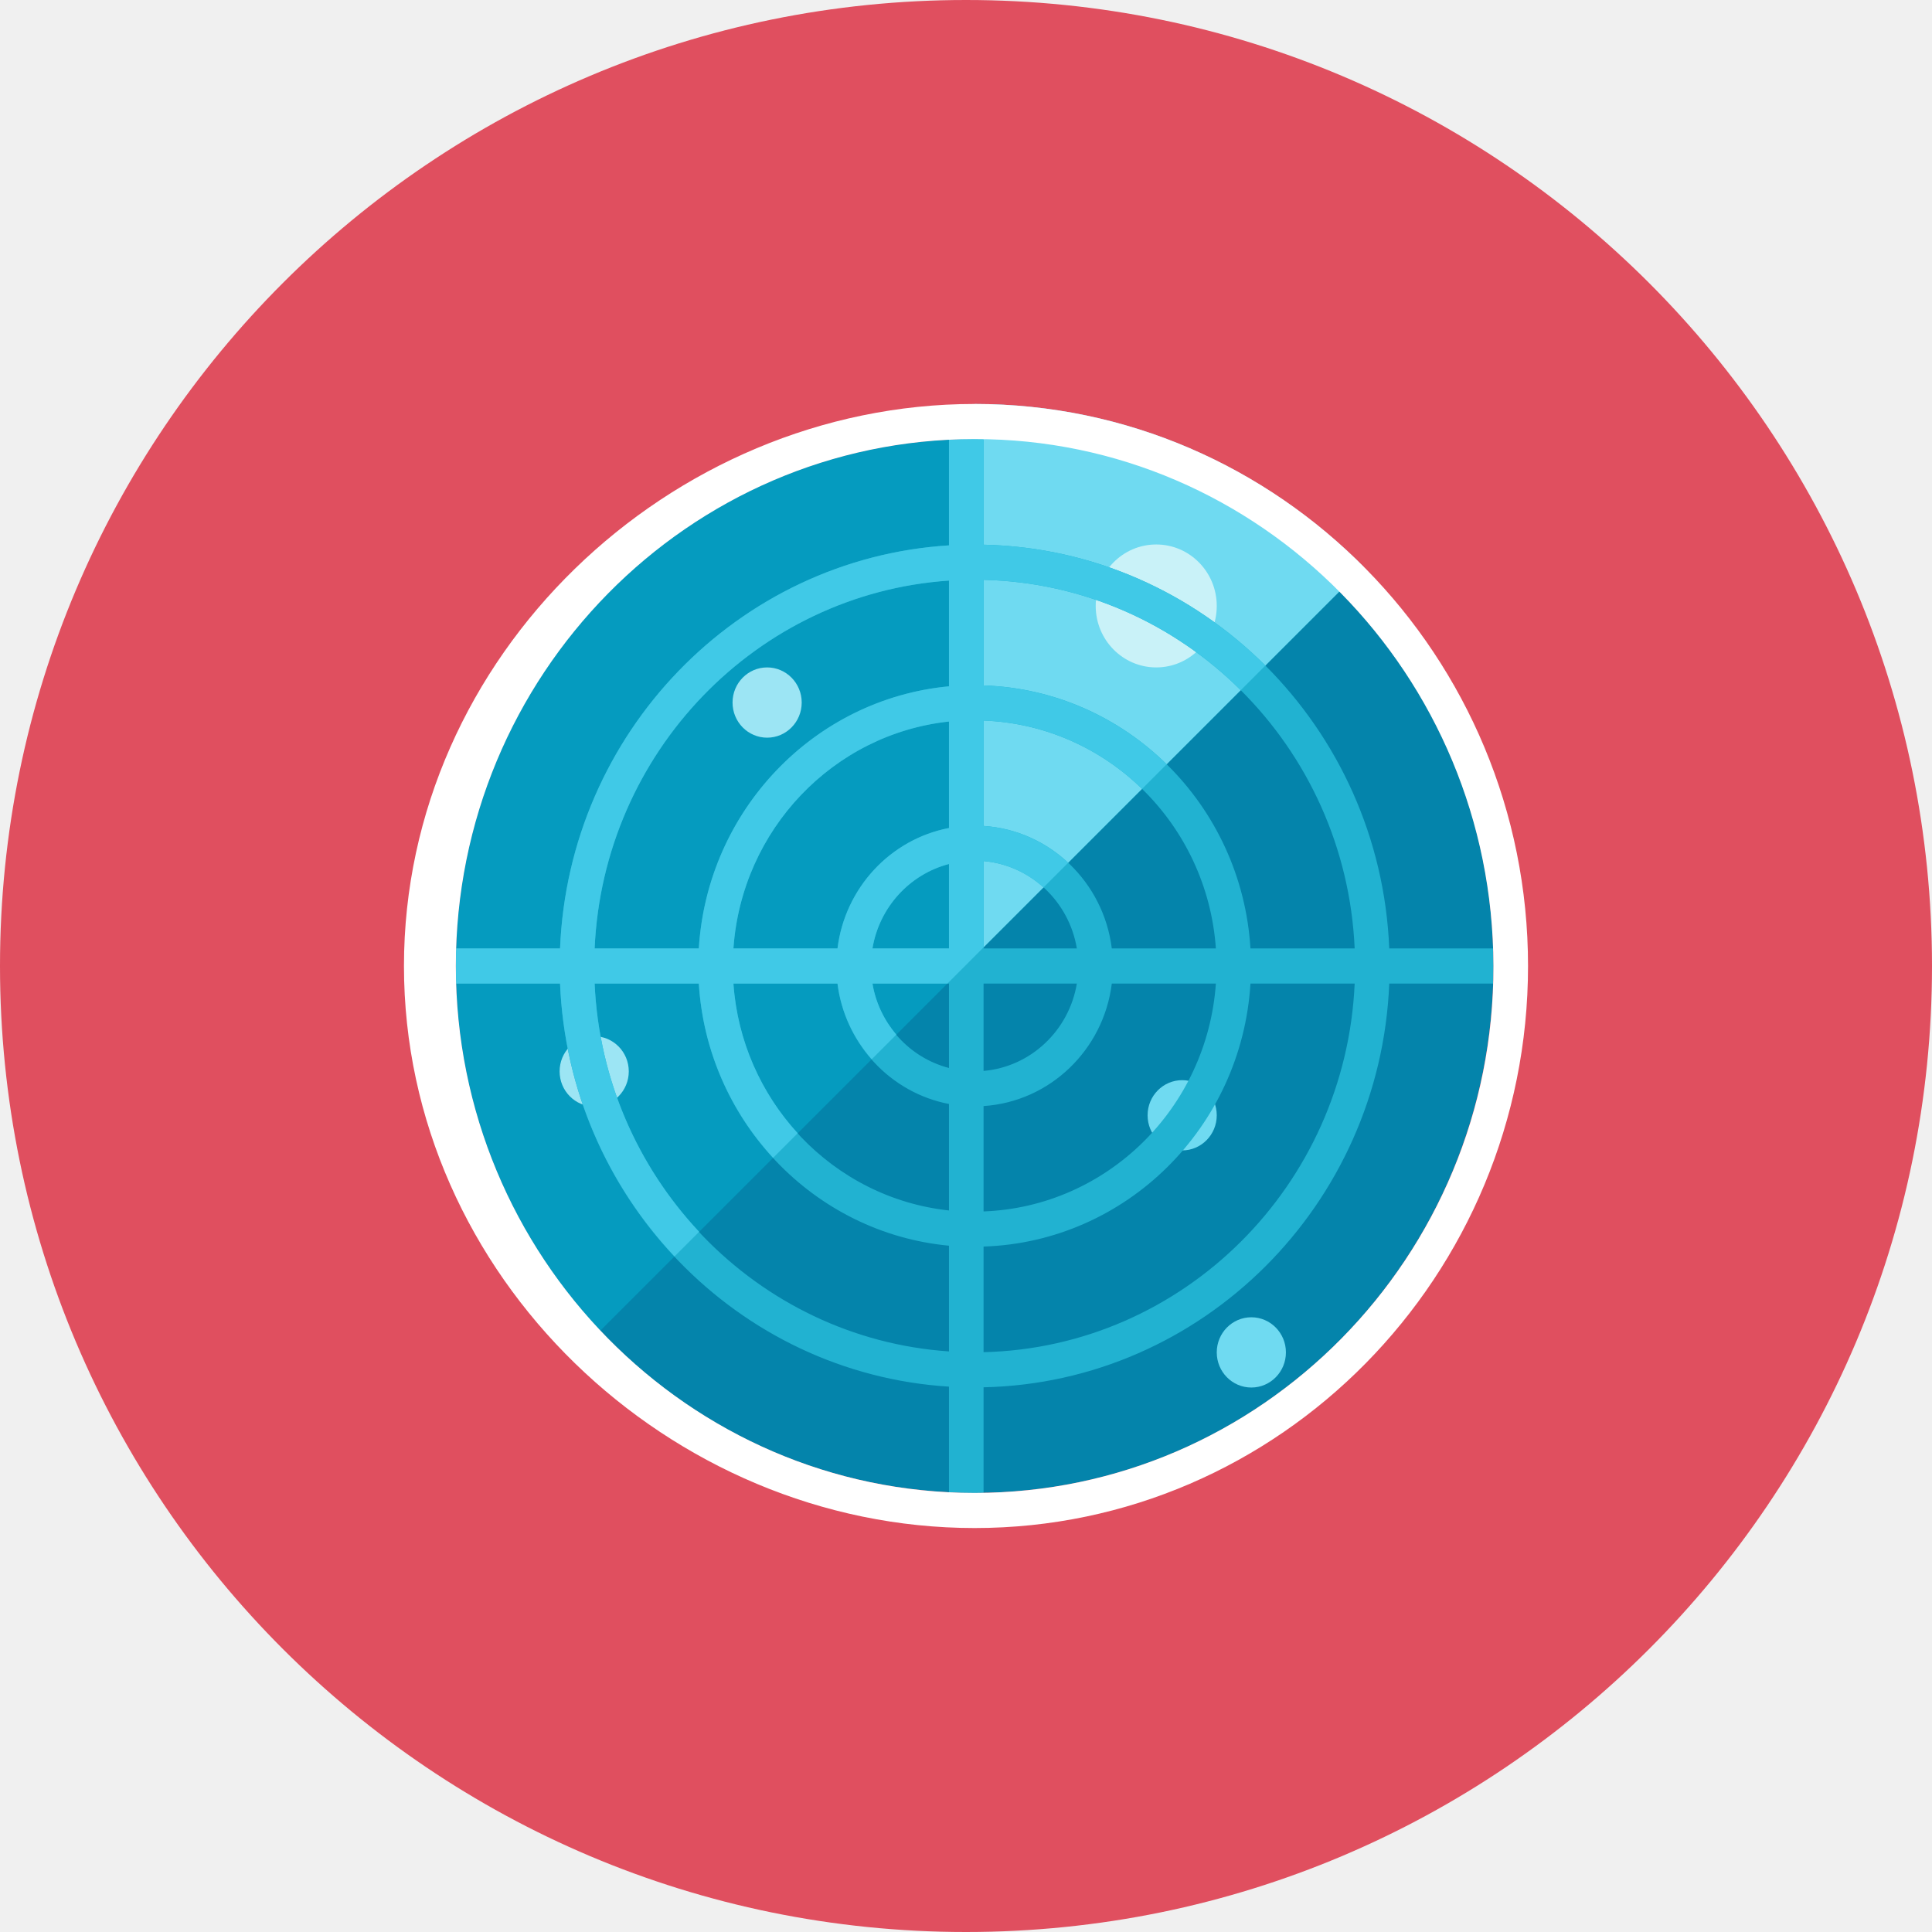
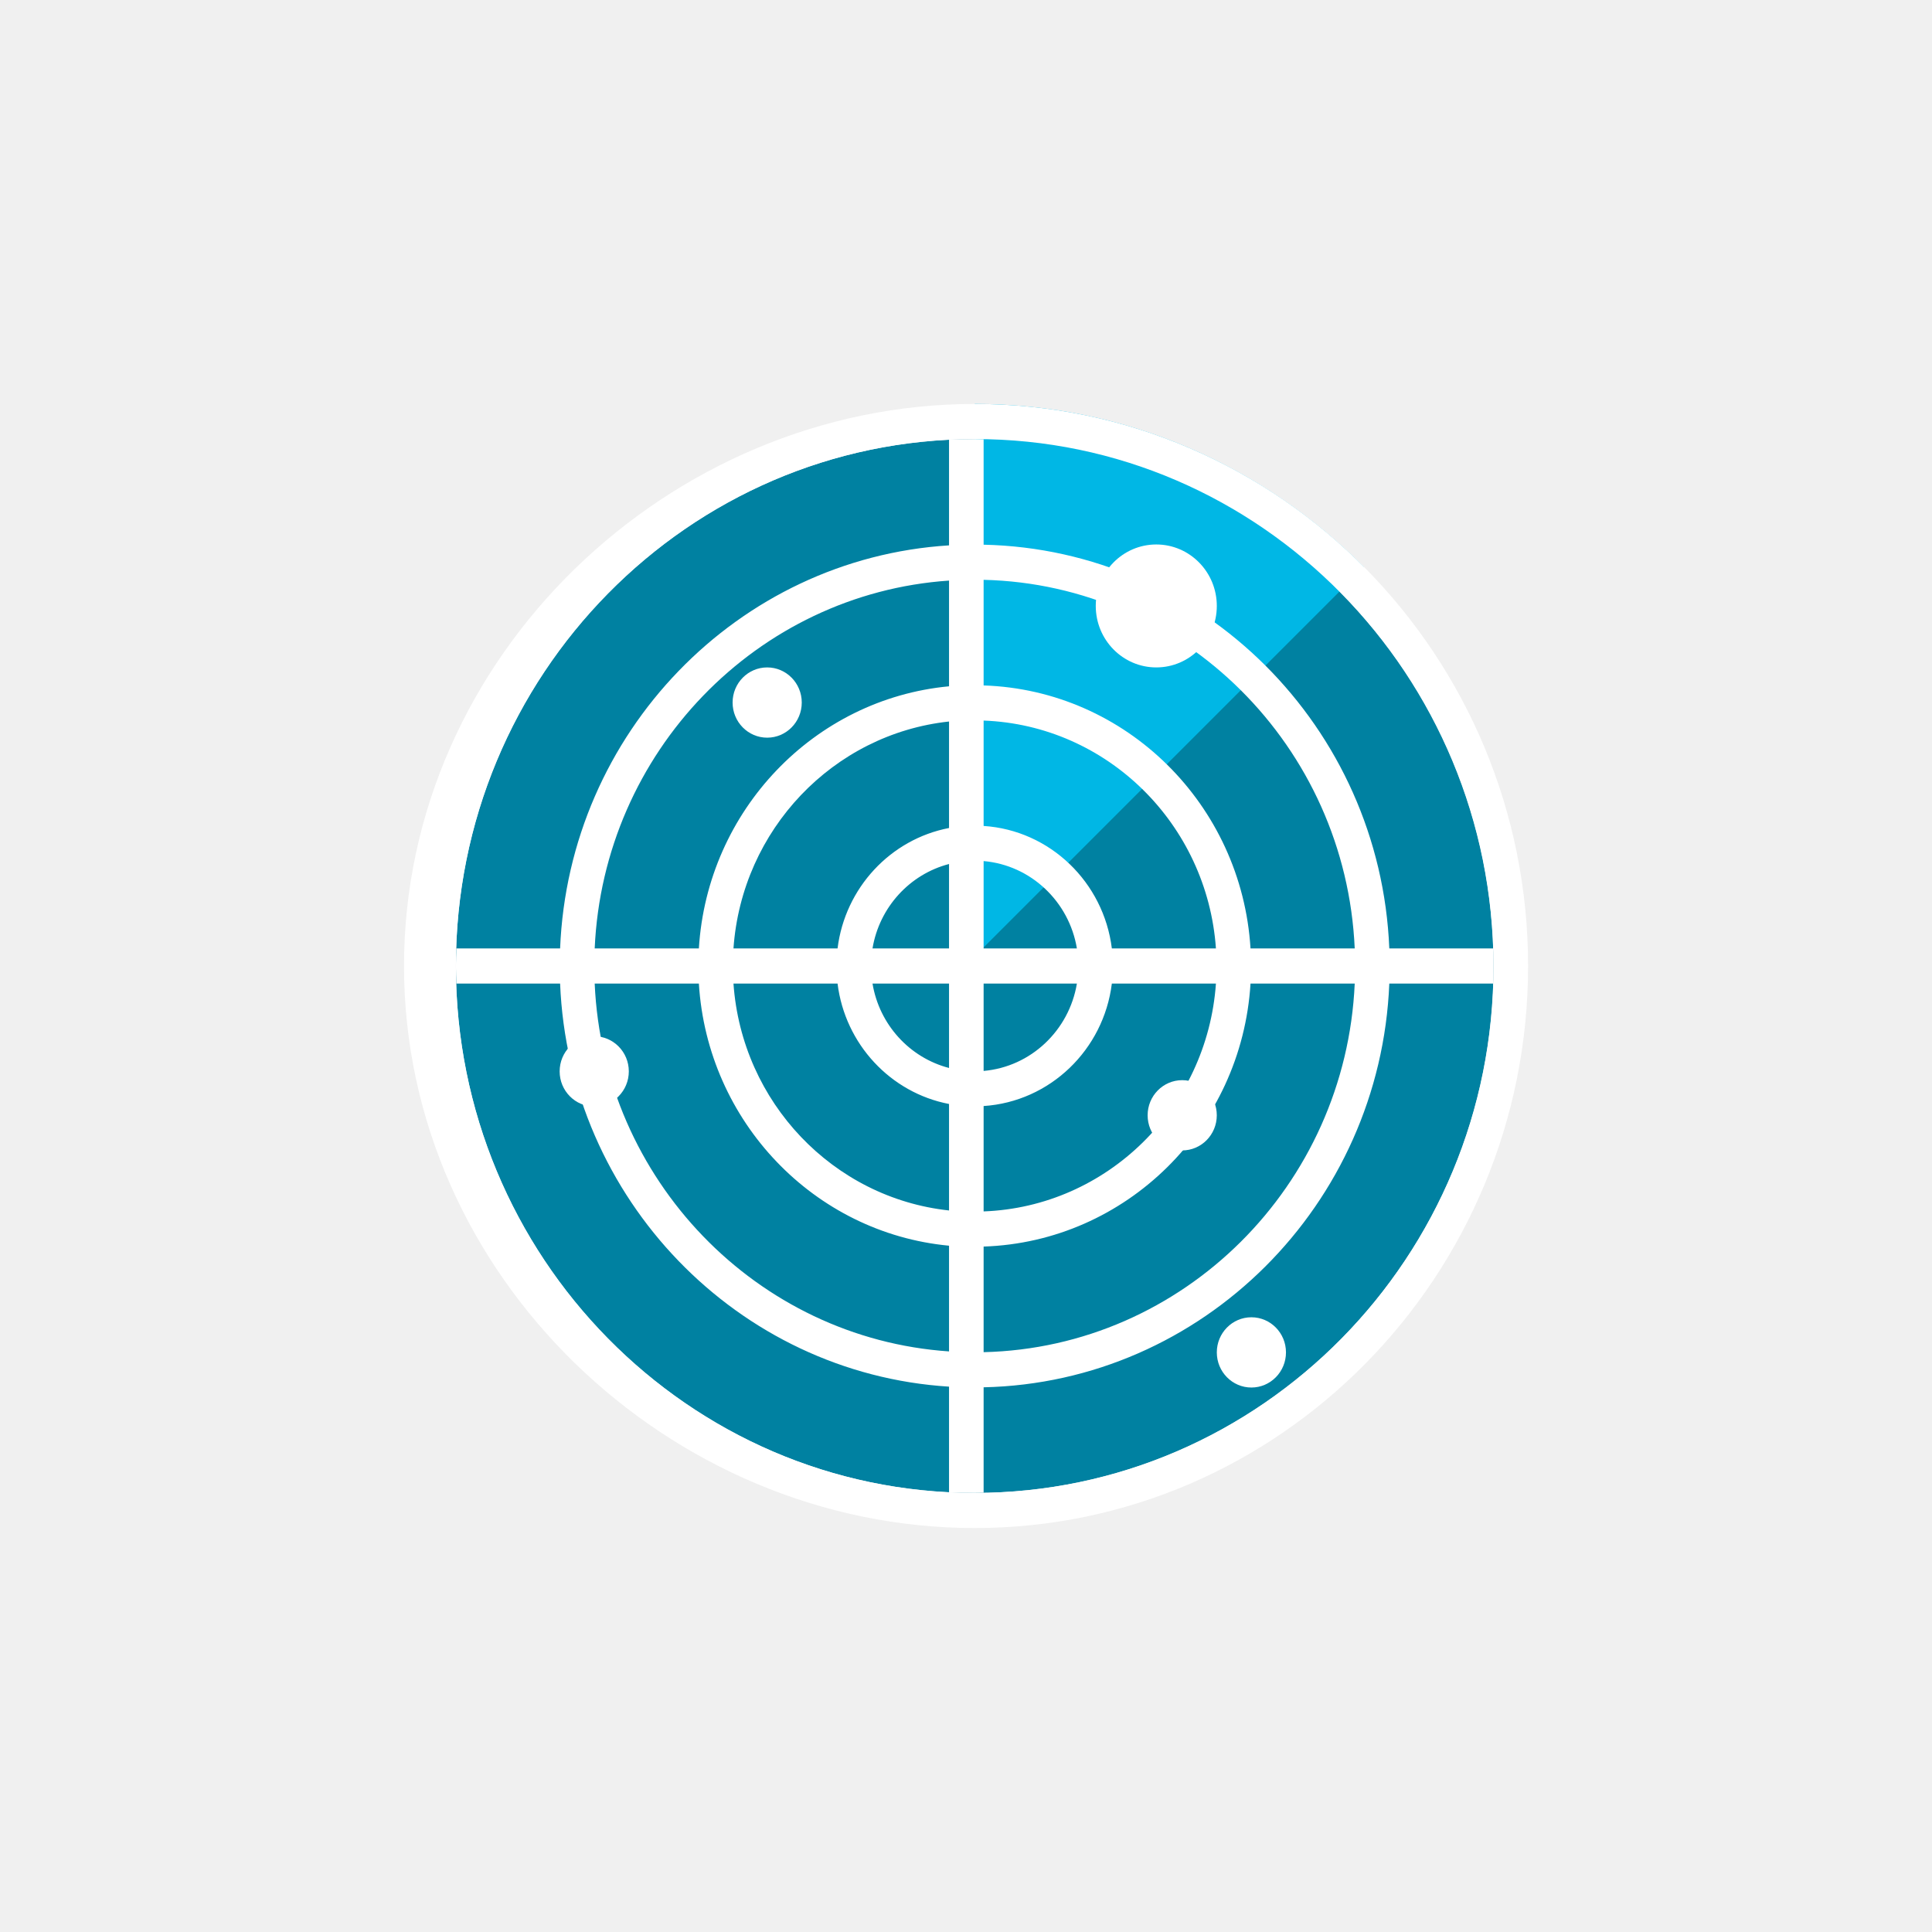
<svg xmlns="http://www.w3.org/2000/svg" version="1.0" x="0px" y="0px" width="110px" height="110px" viewBox="0 0 110 110" style="enable-background:new 0 0 110 110;" xml:space="preserve">
  <g id="Artboard" style="display:none;">
    <rect x="-863" y="-327" style="display:inline;fill:#8C8C8C;" width="1412" height="743" />
  </g>
-   <g id="R-Multicolor">
-     <circle style="fill:#E04F5F;" cx="55" cy="55" r="55" />
-     <g>
+   <g id="R-Multicolor" style="display:none;">
+     <circle style="display:inline;fill:#E04F5F;" cx="55" cy="55" r="55" />
+     <g style="display:inline;">
      <g>
        <ellipse style="fill:#0484AB;" cx="55.492" cy="55" rx="29.538" ry="30" />
      </g>
      <path style="fill:#059BBF;" d="M55.492,25c-16.313,0-29.538,13.432-29.538,30c0,8.06,3.135,15.371,8.227,20.761l42.084-42.084    C70.929,28.313,63.592,25,55.492,25z" />
      <ellipse style="fill:#6FDAF1;" cx="67.308" cy="63.5" rx="1.969" ry="2" />
      <g>
        <ellipse style="fill:#9CE5F4;" cx="43.677" cy="40" rx="1.969" ry="2" />
      </g>
      <ellipse style="fill:#6FDAF1;" cx="71.246" cy="77" rx="1.969" ry="2" />
      <path style="fill:#6FDAF1;" d="M55.492,54.449l22.161-22.161C71.956,26.555,64.13,23,55.492,23V54.449z" />
      <ellipse style="fill:#C9F2F8;" cx="65.831" cy="34.5" rx="3.446" ry="3.5" />
      <g>
        <ellipse style="fill:#9CE5F4;" cx="33.831" cy="61" rx="1.969" ry="2" />
      </g>
      <path style="fill:#21B2D1;" d="M85.004,54h-5.906C78.586,41.4,68.467,31.282,56,31.013v-6.001C55.831,25.01,55.663,25,55.492,25    c-0.49,0-0.977,0.014-1.461,0.038v6.013C42.005,31.8,32.385,41.723,31.887,54h-5.908c-0.011,0.333-0.025,0.665-0.025,1    s0.014,0.667,0.025,1h5.908c0.498,12.277,10.118,22.2,22.144,22.95v6.013C54.515,84.986,55.002,85,55.492,85    c0.17,0,0.338-0.01,0.508-0.013v-6C68.467,78.718,78.586,68.6,79.098,56h5.91c0.01-0.333,0.023-0.665,0.023-1    S85.015,54.333,85.004,54z M54.031,76.944C43.091,76.2,34.351,67.174,33.856,56h5.932c0.482,7.862,6.564,14.203,14.243,14.925    V76.944z M54.031,68.919C47.438,68.21,42.231,62.76,41.758,56h5.926c0.426,3.449,3.018,6.219,6.347,6.856V68.919z M54.031,60.807    c-2.24-0.582-3.968-2.463-4.357-4.807h4.357V60.807z M54.031,54h-4.357c0.389-2.343,2.117-4.225,4.357-4.807V54z M54.031,47.144    c-3.33,0.638-5.921,3.408-6.347,6.856h-5.926c0.474-6.76,5.68-12.21,12.273-12.919V47.144z M54.031,39.075    C46.352,39.797,40.271,46.138,39.788,54h-5.932c0.495-11.174,9.235-20.2,20.175-20.944V39.075z M56,41.026    C63.035,41.288,68.73,46.918,69.227,54h-5.926c-0.466-3.771-3.523-6.728-7.301-6.974V41.026z M56,49.026    c2.691,0.234,4.868,2.307,5.311,4.974H56V49.026z M56,56h5.311c-0.443,2.667-2.62,4.74-5.311,4.974V56z M56,62.974    c3.777-0.246,6.835-3.202,7.301-6.974h5.926C68.73,63.082,63.035,68.712,56,68.974V62.974z M56,76.987v-6.013    C64.121,70.709,70.694,64.185,71.196,56h5.933C76.62,67.497,67.381,76.719,56,76.987z M71.196,54    C70.694,45.815,64.121,39.291,56,39.026v-6.013C67.381,33.281,76.62,42.503,77.129,54H71.196z" />
      <path style="fill:#40C9E7;" d="M38.405,71.536l1.402-1.402c-3.483-3.72-5.708-8.666-5.951-14.134h5.932    c0.235,3.828,1.804,7.288,4.231,9.922l1.399-1.4C43.34,62.25,41.988,59.283,41.758,56h5.926c0.204,1.647,0.912,3.131,1.948,4.31    l1.403-1.403c-0.689-0.811-1.177-1.804-1.36-2.907h4.267L56,53.941v-4.915c1.307,0.113,2.486,0.667,3.411,1.504l1.406-1.406    c-1.286-1.202-2.963-1.978-4.816-2.098v-6c3.498,0.13,6.662,1.589,9.023,3.892l1.401-1.402c-2.718-2.671-6.379-4.358-10.425-4.49    v-6.013c5.691,0.134,10.847,2.507,14.644,6.285l1.401-1.402C67.892,33.75,62.24,31.148,56,31.013v-6.001    C55.831,25.01,55.663,25,55.492,25c-0.49,0-0.977,0.014-1.461,0.038v6.013C42.005,31.8,32.385,41.723,31.887,54h-5.908    c-0.011,0.333-0.025,0.665-0.025,1s0.014,0.667,0.025,1h5.908C32.131,62.014,34.573,67.454,38.405,71.536z M54.031,54h-4.357    c0.389-2.343,2.117-4.225,4.357-4.807V54z M54.031,47.144c-3.33,0.638-5.921,3.408-6.347,6.856h-5.926    c0.474-6.76,5.68-12.21,12.273-12.919V47.144z M54.031,33.056v6.02C46.352,39.797,40.271,46.138,39.788,54h-5.932    C34.351,42.826,43.091,33.8,54.031,33.056z" />
      <g>
        <g>
          <path style="fill:#FFFFFF;" d="M55.492,87C38.119,87,23,72.645,23,55s15.119-32,32.492-32S87,37.355,87,55S72.866,87,55.492,87z       M55.492,25c-16.288,0-29.538,13.458-29.538,30s13.251,30,29.538,30s29.575-13.458,29.538-30      C84.994,38.422,71.755,24.976,55.492,25z" />
        </g>
      </g>
    </g>
  </g>
  <g id="Multicolor" style="display:none;">
    <g style="display:inline;">
      <g>
        <ellipse style="fill:#0484AB;" cx="55.492" cy="55" rx="29.538" ry="30" />
      </g>
      <path style="fill:#059BBF;" d="M55.492,25c-16.313,0-29.538,13.432-29.538,30c0,8.06,3.135,15.371,8.227,20.761l42.084-42.084    C70.929,28.313,63.592,25,55.492,25z" />
      <ellipse style="fill:#6FDAF1;" cx="67.308" cy="63.5" rx="1.969" ry="2" />
      <g>
        <ellipse style="fill:#9CE5F4;" cx="43.677" cy="40" rx="1.969" ry="2" />
      </g>
      <ellipse style="fill:#6FDAF1;" cx="71.246" cy="77" rx="1.969" ry="2" />
      <path style="fill:#6FDAF1;" d="M55.492,54.449l22.161-22.161C71.956,26.555,64.13,23,55.492,23V54.449z" />
      <ellipse style="fill:#C9F2F8;" cx="65.831" cy="34.5" rx="3.446" ry="3.5" />
      <g>
        <ellipse style="fill:#9CE5F4;" cx="33.831" cy="61" rx="1.969" ry="2" />
      </g>
      <path style="fill:#21B2D1;" d="M85.004,54h-5.906C78.586,41.4,68.467,31.282,56,31.013v-6.001C55.831,25.01,55.663,25,55.492,25    c-0.49,0-0.977,0.014-1.461,0.038v6.013C42.005,31.8,32.385,41.723,31.887,54h-5.908c-0.011,0.333-0.025,0.665-0.025,1    s0.014,0.667,0.025,1h5.908c0.498,12.277,10.118,22.2,22.144,22.95v6.013C54.515,84.986,55.002,85,55.492,85    c0.17,0,0.338-0.01,0.508-0.013v-6C68.467,78.718,78.586,68.6,79.098,56h5.91c0.01-0.333,0.023-0.665,0.023-1    S85.015,54.333,85.004,54z M54.031,76.944C43.091,76.2,34.351,67.174,33.856,56h5.932c0.482,7.862,6.564,14.203,14.243,14.925    V76.944z M54.031,68.919C47.438,68.21,42.231,62.76,41.758,56h5.926c0.426,3.449,3.018,6.219,6.347,6.856V68.919z M54.031,60.807    c-2.24-0.582-3.968-2.463-4.357-4.807h4.357V60.807z M54.031,54h-4.357c0.389-2.343,2.117-4.225,4.357-4.807V54z M54.031,47.144    c-3.33,0.638-5.921,3.408-6.347,6.856h-5.926c0.474-6.76,5.68-12.21,12.273-12.919V47.144z M54.031,39.075    C46.352,39.797,40.271,46.138,39.788,54h-5.932c0.495-11.174,9.235-20.2,20.175-20.944V39.075z M56,41.026    C63.035,41.288,68.73,46.918,69.227,54h-5.926c-0.466-3.771-3.523-6.728-7.301-6.974V41.026z M56,49.026    c2.691,0.234,4.868,2.307,5.311,4.974H56V49.026z M56,56h5.311c-0.443,2.667-2.62,4.74-5.311,4.974V56z M56,62.974    c3.777-0.246,6.835-3.202,7.301-6.974h5.926C68.73,63.082,63.035,68.712,56,68.974V62.974z M56,76.987v-6.013    C64.121,70.709,70.694,64.185,71.196,56h5.933C76.62,67.497,67.381,76.719,56,76.987z M71.196,54    C70.694,45.815,64.121,39.291,56,39.026v-6.013C67.381,33.281,76.62,42.503,77.129,54H71.196z" />
      <path style="fill:#40C9E7;" d="M38.405,71.536l1.402-1.402c-3.483-3.72-5.708-8.666-5.951-14.134h5.932    c0.235,3.828,1.804,7.288,4.231,9.922l1.399-1.4C43.34,62.25,41.988,59.283,41.758,56h5.926c0.204,1.647,0.912,3.131,1.948,4.31    l1.403-1.403c-0.689-0.811-1.177-1.804-1.36-2.907h4.267L56,53.941v-4.915c1.307,0.113,2.486,0.667,3.411,1.504l1.406-1.406    c-1.286-1.202-2.963-1.978-4.816-2.098v-6c3.498,0.13,6.662,1.589,9.023,3.892l1.401-1.402c-2.718-2.671-6.379-4.358-10.425-4.49    v-6.013c5.691,0.134,10.847,2.507,14.644,6.285l1.401-1.402C67.892,33.75,62.24,31.148,56,31.013v-6.001    C55.831,25.01,55.663,25,55.492,25c-0.49,0-0.977,0.014-1.461,0.038v6.013C42.005,31.8,32.385,41.723,31.887,54h-5.908    c-0.011,0.333-0.025,0.665-0.025,1s0.014,0.667,0.025,1h5.908C32.131,62.014,34.573,67.454,38.405,71.536z M54.031,54h-4.357    c0.389-2.343,2.117-4.225,4.357-4.807V54z M54.031,47.144c-3.33,0.638-5.921,3.408-6.347,6.856h-5.926    c0.474-6.76,5.68-12.21,12.273-12.919V47.144z M54.031,33.056v6.02C46.352,39.797,40.271,46.138,39.788,54h-5.932    C34.351,42.826,43.091,33.8,54.031,33.056z" />
      <g>
        <g>
          <path style="fill:#FFFFFF;" d="M55.492,87C38.119,87,23,72.645,23,55s15.119-32,32.492-32S87,37.355,87,55S72.866,87,55.492,87z       M55.492,25c-16.288,0-29.538,13.458-29.538,30s13.251,30,29.538,30s29.575-13.458,29.538-30      C84.994,38.422,71.755,24.976,55.492,25z" />
        </g>
      </g>
    </g>
  </g>
-   <g id="Blue" style="display:none;">
-     <g style="display:inline;">
+   <g id="Blue">
+     <g>
      <g>
        <g>
          <ellipse style="fill:#0081A1;" cx="55.495" cy="55" rx="29.539" ry="30" />
        </g>
      </g>
      <g>
        <ellipse style="fill:#FFFFFF;" cx="67.31" cy="63.5" rx="1.969" ry="2" />
      </g>
      <g>
        <g>
          <ellipse style="fill:#FFFFFF;" cx="43.68" cy="40" rx="1.969" ry="2" />
        </g>
      </g>
      <g>
        <ellipse style="fill:#FFFFFF;" cx="71.249" cy="77" rx="1.969" ry="2" />
      </g>
      <g>
        <path style="fill:#00B7E5;" d="M55.495,54.449l22.161-22.161C71.958,26.555,64.133,23,55.495,23V54.449z" />
      </g>
      <g>
        <ellipse style="fill:#FFFFFF;" cx="65.834" cy="34.5" rx="3.446" ry="3.5" />
      </g>
      <g>
        <g>
          <ellipse style="fill:#FFFFFF;" cx="33.833" cy="61" rx="1.969" ry="2" />
        </g>
      </g>
      <g>
        <path style="fill:#FFFFFF;" d="M85.007,54h-5.906C78.589,41.4,68.47,31.282,56.003,31.013v-6.001     C55.833,25.01,55.665,25,55.495,25c-0.49,0-0.977,0.014-1.461,0.038v6.013C42.008,31.8,32.388,41.723,31.89,54h-5.908     c-0.011,0.333-0.024,0.665-0.024,1s0.014,0.667,0.024,1h5.908c0.498,12.277,10.118,22.2,22.144,22.95v6.013     C54.518,84.986,55.005,85,55.495,85c0.17,0,0.338-0.01,0.508-0.013v-6C68.47,78.718,78.589,68.599,79.101,56h5.91     c0.01-0.333,0.023-0.665,0.023-1C85.033,54.664,85.018,54.332,85.007,54z M54.034,76.944C43.094,76.2,34.353,67.174,33.859,56     h5.932c0.482,7.862,6.564,14.203,14.243,14.925V76.944z M54.034,68.919C47.44,68.21,42.234,62.76,41.761,56h5.926     c0.426,3.449,3.018,6.219,6.347,6.856V68.919z M54.034,60.806c-2.24-0.582-3.968-2.463-4.357-4.807h4.357V60.806z M54.034,54     h-4.357c0.389-2.343,2.117-4.225,4.357-4.807V54z M54.034,47.143c-3.33,0.638-5.921,3.408-6.347,6.856h-5.926     c0.474-6.76,5.68-12.21,12.273-12.919V47.143z M54.034,39.075C46.355,39.797,40.273,46.138,39.791,54h-5.932     c0.495-11.174,9.235-20.2,20.175-20.944V39.075z M56.003,41.026C63.038,41.288,68.733,46.918,69.23,54h-5.926     c-0.466-3.771-3.523-6.728-7.301-6.974V41.026z M56.003,49.026c2.691,0.234,4.868,2.306,5.311,4.974h-5.311V49.026z M56.003,56     h5.311c-0.443,2.667-2.619,4.74-5.311,4.974V56z M56.003,62.973c3.777-0.246,6.835-3.202,7.301-6.974h5.926     c-0.497,7.082-6.192,12.712-13.227,12.974V62.973z M56.003,76.987v-6.013C64.123,70.708,70.697,64.184,71.199,56h5.933     C76.622,67.497,67.384,76.719,56.003,76.987z M71.199,54c-0.502-8.185-7.076-14.709-15.196-14.974v-6.013     c11.381,0.268,20.62,9.49,21.129,20.987H71.199z" />
      </g>
      <g>
        <g>
          <g>
            <path style="fill:#FFFFFF;" d="M55.495,87c-17.374,0-32.492-14.355-32.492-32c0-17.646,15.119-32,32.492-32       s31.508,14.354,31.508,32C87.003,72.644,72.869,87,55.495,87z M55.495,25c-16.288,0-29.539,13.458-29.539,30       c0,16.542,13.251,30,29.539,30S85.07,71.542,85.034,55C84.997,38.422,71.758,24.975,55.495,25z" />
          </g>
        </g>
      </g>
    </g>
  </g>
  <g id="R-Blue" style="display:none;">
    <g style="display:inline;">
      <circle style="fill:#81D2EB;" cx="55" cy="55" r="55" />
    </g>
    <g style="display:inline;">
      <g>
        <g>
          <ellipse style="fill:#0081A1;" cx="55.492" cy="55" rx="29.539" ry="30" />
        </g>
      </g>
      <g>
        <ellipse style="fill:#FFFFFF;" cx="67.308" cy="63.5" rx="1.969" ry="2" />
      </g>
      <g>
        <g>
          <ellipse style="fill:#FFFFFF;" cx="43.677" cy="40" rx="1.969" ry="2" />
        </g>
      </g>
      <g>
        <ellipse style="fill:#FFFFFF;" cx="71.246" cy="77" rx="1.969" ry="2" />
      </g>
      <g>
        <path style="fill:#00B7E5;" d="M55.492,54.449l22.161-22.161C71.956,26.555,64.13,23,55.492,23V54.449z" />
      </g>
      <g>
        <ellipse style="fill:#FFFFFF;" cx="65.831" cy="34.5" rx="3.446" ry="3.5" />
      </g>
      <g>
        <g>
          <ellipse style="fill:#FFFFFF;" cx="33.831" cy="61" rx="1.969" ry="2" />
        </g>
      </g>
      <g>
        <path style="fill:#FFFFFF;" d="M85.004,54h-5.906C78.586,41.4,68.467,31.282,56,31.013v-6.001C55.831,25.01,55.663,25,55.492,25     c-0.49,0-0.977,0.014-1.461,0.038v6.013C42.005,31.8,32.385,41.723,31.887,54h-5.908c-0.011,0.333-0.024,0.665-0.024,1     s0.014,0.667,0.024,1h5.908c0.498,12.277,10.118,22.2,22.144,22.95v6.013C54.515,84.986,55.002,85,55.492,85     c0.17,0,0.338-0.01,0.508-0.013v-6C68.467,78.718,78.586,68.6,79.098,56h5.91c0.01-0.333,0.023-0.665,0.023-1     C85.03,54.665,85.015,54.333,85.004,54z M54.031,76.944C43.091,76.2,34.351,67.174,33.856,56h5.932     c0.482,7.862,6.564,14.203,14.243,14.925V76.944z M54.031,68.919C47.438,68.21,42.231,62.76,41.758,56h5.926     c0.426,3.449,3.018,6.219,6.347,6.856V68.919z M54.031,60.807c-2.24-0.582-3.968-2.463-4.357-4.807h4.357V60.807z M54.031,54     h-4.357c0.389-2.343,2.117-4.225,4.357-4.807V54z M54.031,47.144c-3.33,0.638-5.921,3.408-6.347,6.856h-5.926     c0.474-6.76,5.68-12.21,12.273-12.919V47.144z M54.031,39.075C46.352,39.797,40.271,46.138,39.788,54h-5.932     c0.495-11.174,9.235-20.2,20.175-20.944V39.075z M56,41.026C63.035,41.288,68.73,46.918,69.227,54h-5.926     c-0.466-3.771-3.523-6.728-7.301-6.974V41.026z M56,49.026c2.691,0.234,4.868,2.306,5.311,4.974H56V49.026z M56,56h5.311     c-0.443,2.667-2.619,4.74-5.311,4.974V56z M56,62.974c3.777-0.246,6.835-3.202,7.301-6.974h5.926     C68.73,63.082,63.035,68.712,56,68.974V62.974z M56,76.987v-6.013C64.121,70.709,70.694,64.185,71.196,56h5.933     C76.62,67.497,67.381,76.719,56,76.987z M71.196,54C70.694,45.815,64.121,39.291,56,39.026v-6.013     C67.381,33.281,76.62,42.503,77.129,54H71.196z" />
      </g>
      <g>
        <g>
          <g>
            <path style="fill:#FFFFFF;" d="M55.492,87C38.119,87,23,72.645,23,55c0-17.646,15.119-32,32.492-32S87,37.354,87,55       C87,72.645,72.866,87,55.492,87z M55.492,25c-16.288,0-29.539,13.458-29.539,30c0,16.541,13.251,30,29.539,30       s29.575-13.458,29.539-30C84.994,38.422,71.755,24.976,55.492,25z" />
          </g>
        </g>
      </g>
    </g>
  </g>
  <g id="Green" style="display:none;">
    <g style="display:inline;">
      <g>
        <g>
          <ellipse style="fill:#009687;" cx="55.495" cy="55" rx="29.539" ry="30" />
        </g>
      </g>
      <g>
        <ellipse style="fill:#FFFFFF;" cx="67.31" cy="63.5" rx="1.969" ry="2" />
      </g>
      <g>
        <g>
          <ellipse style="fill:#FFFFFF;" cx="43.68" cy="40" rx="1.969" ry="2" />
        </g>
      </g>
      <g>
        <ellipse style="fill:#FFFFFF;" cx="71.249" cy="77" rx="1.969" ry="2" />
      </g>
      <g>
        <path style="fill:#00D6C1;" d="M55.495,54.449l22.161-22.161C71.958,26.555,64.133,23,55.495,23V54.449z" />
      </g>
      <g>
        <ellipse style="fill:#FFFFFF;" cx="65.834" cy="34.5" rx="3.446" ry="3.5" />
      </g>
      <g>
        <g>
          <ellipse style="fill:#FFFFFF;" cx="33.833" cy="61" rx="1.969" ry="2" />
        </g>
      </g>
      <g>
        <path style="fill:#FFFFFF;" d="M85.007,54h-5.906C78.589,41.4,68.47,31.282,56.003,31.013v-6.001     C55.833,25.01,55.665,25,55.495,25c-0.49,0-0.977,0.014-1.461,0.038v6.013C42.008,31.8,32.388,41.723,31.89,54h-5.908     c-0.011,0.333-0.024,0.665-0.024,1s0.014,0.667,0.024,1h5.908c0.498,12.277,10.118,22.2,22.144,22.95v6.013     C54.518,84.986,55.005,85,55.495,85c0.17,0,0.338-0.01,0.508-0.013v-6C68.47,78.718,78.589,68.6,79.101,56h5.91     c0.01-0.333,0.023-0.665,0.023-1C85.033,54.665,85.018,54.333,85.007,54z M54.034,76.944C43.094,76.2,34.353,67.174,33.859,56     h5.932c0.482,7.862,6.564,14.203,14.243,14.925V76.944z M54.034,68.919C47.44,68.21,42.234,62.76,41.761,56h5.926     c0.426,3.449,3.018,6.219,6.347,6.856V68.919z M54.034,60.807c-2.24-0.582-3.968-2.463-4.357-4.807h4.357V60.807z M54.034,54     h-4.357c0.389-2.343,2.117-4.225,4.357-4.807V54z M54.034,47.144c-3.33,0.638-5.921,3.408-6.347,6.856h-5.926     c0.474-6.76,5.68-12.21,12.273-12.919V47.144z M54.034,39.075C46.355,39.797,40.273,46.138,39.791,54h-5.932     c0.495-11.174,9.235-20.2,20.175-20.944V39.075z M56.003,41.026C63.038,41.288,68.733,46.918,69.23,54h-5.926     c-0.466-3.771-3.523-6.728-7.301-6.974V41.026z M56.003,49.026c2.691,0.234,4.868,2.306,5.311,4.974h-5.311V49.026z M56.003,56     h5.311c-0.443,2.667-2.619,4.74-5.311,4.974V56z M56.003,62.974c3.777-0.246,6.835-3.202,7.301-6.974h5.926     c-0.497,7.082-6.192,12.712-13.227,12.974V62.974z M56.003,76.987v-6.013C64.123,70.709,70.697,64.185,71.199,56h5.933     C76.622,67.497,67.384,76.719,56.003,76.987z M71.199,54c-0.502-8.185-7.076-14.709-15.196-14.974v-6.013     c11.381,0.268,20.62,9.49,21.129,20.987H71.199z" />
      </g>
      <g>
        <g>
          <g>
            <path style="fill:#FFFFFF;" d="M55.495,87c-17.374,0-32.492-14.355-32.492-32c0-17.646,15.119-32,32.492-32       s31.508,14.354,31.508,32C87.003,72.645,72.869,87,55.495,87z M55.495,25c-16.288,0-29.539,13.458-29.539,30       c0,16.541,13.251,30,29.539,30S85.07,71.542,85.034,55C84.997,38.422,71.758,24.976,55.495,25z" />
          </g>
        </g>
      </g>
    </g>
  </g>
  <g id="R-Green" style="display:none;">
    <g style="display:inline;">
      <circle style="fill:#87E0C8;" cx="55" cy="55" r="55" />
    </g>
    <g style="display:inline;">
      <g>
        <g>
          <ellipse style="fill:#009687;" cx="55.492" cy="55" rx="29.539" ry="30" />
        </g>
      </g>
      <g>
        <ellipse style="fill:#FFFFFF;" cx="67.308" cy="63.5" rx="1.969" ry="2" />
      </g>
      <g>
        <g>
          <ellipse style="fill:#FFFFFF;" cx="43.677" cy="40" rx="1.969" ry="2" />
        </g>
      </g>
      <g>
        <ellipse style="fill:#FFFFFF;" cx="71.246" cy="77" rx="1.969" ry="2" />
      </g>
      <g>
        <path style="fill:#00D6C1;" d="M55.492,54.449l22.161-22.161C71.956,26.555,64.13,23,55.492,23V54.449z" />
      </g>
      <g>
        <ellipse style="fill:#FFFFFF;" cx="65.831" cy="34.5" rx="3.446" ry="3.5" />
      </g>
      <g>
        <g>
          <ellipse style="fill:#FFFFFF;" cx="33.831" cy="61" rx="1.969" ry="2" />
        </g>
      </g>
      <g>
        <path style="fill:#FFFFFF;" d="M85.004,54h-5.906C78.586,41.4,68.467,31.282,56,31.013v-6.001C55.831,25.01,55.663,25,55.492,25     c-0.49,0-0.977,0.014-1.461,0.038v6.013C42.005,31.8,32.385,41.723,31.887,54h-5.908c-0.011,0.333-0.024,0.665-0.024,1     s0.014,0.667,0.024,1h5.908c0.498,12.277,10.118,22.2,22.144,22.95v6.013C54.515,84.986,55.002,85,55.492,85     c0.17,0,0.338-0.01,0.508-0.013v-6C68.467,78.718,78.586,68.6,79.098,56h5.91c0.01-0.333,0.023-0.665,0.023-1     C85.03,54.665,85.015,54.333,85.004,54z M54.031,76.944C43.091,76.2,34.351,67.174,33.856,56h5.932     c0.482,7.862,6.564,14.203,14.243,14.925V76.944z M54.031,68.919C47.438,68.21,42.231,62.76,41.758,56h5.926     c0.426,3.449,3.018,6.219,6.347,6.856V68.919z M54.031,60.807c-2.24-0.582-3.968-2.463-4.357-4.807h4.357V60.807z M54.031,54     h-4.357c0.389-2.343,2.117-4.225,4.357-4.807V54z M54.031,47.144c-3.33,0.638-5.921,3.408-6.347,6.856h-5.926     c0.474-6.76,5.68-12.21,12.273-12.919V47.144z M54.031,39.075C46.352,39.797,40.271,46.138,39.788,54h-5.932     c0.495-11.174,9.235-20.2,20.175-20.944V39.075z M56,41.026C63.035,41.288,68.73,46.918,69.227,54h-5.926     c-0.466-3.771-3.523-6.728-7.301-6.974V41.026z M56,49.026c2.691,0.234,4.868,2.306,5.311,4.974H56V49.026z M56,56h5.311     c-0.443,2.667-2.619,4.74-5.311,4.974V56z M56,62.974c3.777-0.246,6.835-3.202,7.301-6.974h5.926     C68.73,63.082,63.035,68.712,56,68.974V62.974z M56,76.987v-6.013C64.121,70.709,70.694,64.185,71.196,56h5.933     C76.62,67.497,67.381,76.719,56,76.987z M71.196,54C70.694,45.815,64.121,39.291,56,39.026v-6.013     C67.381,33.281,76.62,42.503,77.129,54H71.196z" />
      </g>
      <g>
        <g>
          <g>
            <path style="fill:#FFFFFF;" d="M55.492,87C38.119,87,23,72.645,23,55c0-17.646,15.119-32,32.492-32S87,37.354,87,55       C87,72.645,72.866,87,55.492,87z M55.492,25c-16.288,0-29.539,13.458-29.539,30c0,16.541,13.251,30,29.539,30       s29.575-13.458,29.539-30C84.994,38.422,71.755,24.976,55.492,25z" />
          </g>
        </g>
      </g>
    </g>
  </g>
  <g id="Red" style="display:none;">
    <g style="display:inline;">
      <g>
        <g>
          <ellipse style="fill:#C23023;" cx="55.492" cy="55" rx="29.539" ry="30" />
        </g>
      </g>
      <g>
        <ellipse style="fill:#FFFFFF;" cx="67.308" cy="63.5" rx="1.969" ry="2" />
      </g>
      <g>
        <g>
          <ellipse style="fill:#FFFFFF;" cx="43.677" cy="40" rx="1.969" ry="2" />
        </g>
      </g>
      <g>
        <ellipse style="fill:#FFFFFF;" cx="71.246" cy="77" rx="1.969" ry="2" />
      </g>
      <g>
        <path style="fill:#FF6C5E;" d="M55.492,54.449l22.161-22.161C71.956,26.555,64.13,23,55.492,23V54.449z" />
      </g>
      <g>
        <ellipse style="fill:#FFFFFF;" cx="65.831" cy="34.5" rx="3.446" ry="3.5" />
      </g>
      <g>
        <g>
          <ellipse style="fill:#FFFFFF;" cx="33.831" cy="61" rx="1.969" ry="2" />
        </g>
      </g>
      <g>
        <path style="fill:#FFFFFF;" d="M85.004,54h-5.906C78.586,41.4,68.467,31.282,56,31.013v-6.001C55.831,25.01,55.663,25,55.492,25     c-0.49,0-0.977,0.014-1.461,0.038v6.013C42.005,31.8,32.385,41.723,31.887,54h-5.908c-0.011,0.333-0.024,0.665-0.024,1     s0.014,0.667,0.024,1h5.908c0.498,12.277,10.118,22.2,22.144,22.95v6.013C54.515,84.986,55.002,85,55.492,85     c0.17,0,0.338-0.01,0.508-0.013v-6C68.467,78.718,78.586,68.599,79.098,56h5.91c0.01-0.333,0.023-0.665,0.023-1     C85.03,54.664,85.015,54.332,85.004,54z M54.031,76.944C43.091,76.2,34.351,67.174,33.856,56h5.932     c0.482,7.862,6.564,14.203,14.243,14.925V76.944z M54.031,68.919C47.438,68.21,42.231,62.76,41.758,56h5.926     c0.426,3.449,3.018,6.219,6.347,6.856V68.919z M54.031,60.806c-2.24-0.582-3.968-2.463-4.357-4.807h4.357V60.806z M54.031,54     h-4.357c0.389-2.343,2.117-4.225,4.357-4.807V54z M54.031,47.143c-3.33,0.638-5.921,3.408-6.347,6.856h-5.926     c0.474-6.76,5.68-12.21,12.273-12.919V47.143z M54.031,39.075C46.352,39.797,40.271,46.138,39.788,54h-5.932     c0.495-11.174,9.235-20.2,20.175-20.944V39.075z M56,41.026C63.035,41.288,68.73,46.918,69.227,54h-5.926     c-0.466-3.771-3.523-6.728-7.301-6.974V41.026z M56,49.026c2.691,0.234,4.868,2.306,5.311,4.974H56V49.026z M56,56h5.311     c-0.443,2.667-2.619,4.74-5.311,4.974V56z M56,62.973c3.777-0.246,6.835-3.202,7.301-6.974h5.926     C68.73,63.081,63.035,68.712,56,68.973V62.973z M56,76.987v-6.013C64.121,70.708,70.694,64.184,71.196,56h5.933     C76.62,67.497,67.381,76.719,56,76.987z M71.196,54C70.694,45.815,64.121,39.29,56,39.026v-6.013     C67.381,33.281,76.62,42.503,77.129,54H71.196z" />
      </g>
      <g>
        <g>
          <g>
            <path style="fill:#FFFFFF;" d="M55.492,87C38.119,87,23,72.644,23,55c0-17.646,15.119-32,32.492-32S87,37.354,87,55       C87,72.644,72.866,87,55.492,87z M55.492,25c-16.288,0-29.539,13.458-29.539,30c0,16.542,13.251,30,29.539,30       s29.575-13.458,29.539-30C84.994,38.422,71.755,24.975,55.492,25z" />
          </g>
        </g>
      </g>
    </g>
  </g>
  <g id="R-Red" style="display:none;">
    <g style="display:inline;">
      <circle style="fill:#FABBAF;" cx="55" cy="55" r="55" />
    </g>
    <g style="display:inline;">
      <g>
        <g>
          <ellipse style="fill:#C23023;" cx="55.492" cy="55" rx="29.539" ry="30" />
        </g>
      </g>
      <g>
        <ellipse style="fill:#FFFFFF;" cx="67.308" cy="63.5" rx="1.969" ry="2" />
      </g>
      <g>
        <g>
          <ellipse style="fill:#FFFFFF;" cx="43.677" cy="40" rx="1.969" ry="2" />
        </g>
      </g>
      <g>
        <ellipse style="fill:#FFFFFF;" cx="71.246" cy="77" rx="1.969" ry="2" />
      </g>
      <g>
        <path style="fill:#FF6C5E;" d="M55.492,54.449l22.161-22.161C71.956,26.555,64.13,23,55.492,23V54.449z" />
      </g>
      <g>
        <ellipse style="fill:#FFFFFF;" cx="65.831" cy="34.5" rx="3.446" ry="3.5" />
      </g>
      <g>
        <g>
          <ellipse style="fill:#FFFFFF;" cx="33.831" cy="61" rx="1.969" ry="2" />
        </g>
      </g>
      <g>
        <path style="fill:#FFFFFF;" d="M85.004,54h-5.906C78.586,41.4,68.467,31.282,56,31.013v-6.001C55.831,25.01,55.663,25,55.492,25     c-0.49,0-0.977,0.014-1.461,0.038v6.013C42.005,31.8,32.385,41.723,31.887,54h-5.908c-0.011,0.333-0.024,0.665-0.024,1     s0.014,0.667,0.024,1h5.908c0.498,12.277,10.118,22.2,22.144,22.95v6.013C54.515,84.986,55.002,85,55.492,85     c0.17,0,0.338-0.01,0.508-0.013v-6C68.467,78.718,78.586,68.6,79.098,56h5.91c0.01-0.333,0.023-0.665,0.023-1     C85.03,54.665,85.015,54.333,85.004,54z M54.031,76.944C43.091,76.2,34.351,67.174,33.856,56h5.932     c0.482,7.862,6.564,14.203,14.243,14.925V76.944z M54.031,68.919C47.438,68.21,42.231,62.76,41.758,56h5.926     c0.426,3.449,3.018,6.219,6.347,6.856V68.919z M54.031,60.807c-2.24-0.582-3.968-2.463-4.357-4.807h4.357V60.807z M54.031,54     h-4.357c0.389-2.343,2.117-4.225,4.357-4.807V54z M54.031,47.144c-3.33,0.638-5.921,3.408-6.347,6.856h-5.926     c0.474-6.76,5.68-12.21,12.273-12.919V47.144z M54.031,39.075C46.352,39.797,40.271,46.138,39.788,54h-5.932     c0.495-11.174,9.235-20.2,20.175-20.944V39.075z M56,41.026C63.035,41.288,68.73,46.918,69.227,54h-5.926     c-0.466-3.771-3.523-6.728-7.301-6.974V41.026z M56,49.026c2.691,0.234,4.868,2.306,5.311,4.974H56V49.026z M56,56h5.311     c-0.443,2.667-2.619,4.74-5.311,4.974V56z M56,62.974c3.777-0.246,6.835-3.202,7.301-6.974h5.926     C68.73,63.082,63.035,68.712,56,68.974V62.974z M56,76.987v-6.013C64.121,70.709,70.694,64.185,71.196,56h5.933     C76.62,67.497,67.381,76.719,56,76.987z M71.196,54C70.694,45.815,64.121,39.291,56,39.026v-6.013     C67.381,33.281,76.62,42.503,77.129,54H71.196z" />
      </g>
      <g>
        <g>
          <g>
            <path style="fill:#FFFFFF;" d="M55.492,87C38.119,87,23,72.645,23,55c0-17.646,15.119-32,32.492-32S87,37.354,87,55       C87,72.645,72.866,87,55.492,87z M55.492,25c-16.288,0-29.539,13.458-29.539,30c0,16.541,13.251,30,29.539,30       s29.575-13.458,29.539-30C84.994,38.422,71.755,24.976,55.492,25z" />
          </g>
        </g>
      </g>
    </g>
  </g>
  <g id="Yellow" style="display:none;">
    <g style="display:inline;">
      <g>
        <g>
          <ellipse style="fill:#E07000;" cx="55.495" cy="55" rx="29.539" ry="30" />
        </g>
      </g>
      <g>
        <ellipse style="fill:#FFFFFF;" cx="67.31" cy="63.5" rx="1.969" ry="2" />
      </g>
      <g>
        <g>
          <ellipse style="fill:#FFFFFF;" cx="43.68" cy="40" rx="1.969" ry="2" />
        </g>
      </g>
      <g>
        <ellipse style="fill:#FFFFFF;" cx="71.249" cy="77" rx="1.969" ry="2" />
      </g>
      <g>
        <path style="fill:#FFAA00;" d="M55.495,54.449l22.161-22.161C71.958,26.555,64.133,23,55.495,23V54.449z" />
      </g>
      <g>
        <ellipse style="fill:#FFFFFF;" cx="65.834" cy="34.5" rx="3.446" ry="3.5" />
      </g>
      <g>
        <g>
          <ellipse style="fill:#FFFFFF;" cx="33.833" cy="61" rx="1.969" ry="2" />
        </g>
      </g>
      <g>
        <path style="fill:#FFFFFF;" d="M85.007,54h-5.906C78.589,41.4,68.47,31.282,56.003,31.013v-6.001     C55.833,25.01,55.665,25,55.495,25c-0.49,0-0.977,0.014-1.461,0.038v6.013C42.008,31.8,32.388,41.723,31.89,54h-5.908     c-0.011,0.333-0.024,0.665-0.024,1s0.014,0.667,0.024,1h5.908c0.498,12.277,10.118,22.2,22.144,22.95v6.013     C54.518,84.986,55.005,85,55.495,85c0.17,0,0.338-0.01,0.508-0.013v-6C68.47,78.718,78.589,68.599,79.101,56h5.91     c0.01-0.333,0.023-0.665,0.023-1C85.033,54.664,85.018,54.332,85.007,54z M54.034,76.944C43.094,76.2,34.353,67.174,33.859,56     h5.932c0.482,7.862,6.564,14.203,14.243,14.925V76.944z M54.034,68.919C47.44,68.21,42.234,62.76,41.761,56h5.926     c0.426,3.449,3.018,6.219,6.347,6.856V68.919z M54.034,60.806c-2.24-0.582-3.968-2.463-4.357-4.807h4.357V60.806z M54.034,54     h-4.357c0.389-2.343,2.117-4.225,4.357-4.807V54z M54.034,47.143c-3.33,0.638-5.921,3.408-6.347,6.856h-5.926     c0.474-6.76,5.68-12.21,12.273-12.919V47.143z M54.034,39.075C46.355,39.797,40.273,46.138,39.791,54h-5.932     c0.495-11.174,9.235-20.2,20.175-20.944V39.075z M56.003,41.026C63.038,41.288,68.733,46.918,69.23,54h-5.926     c-0.466-3.771-3.523-6.728-7.301-6.974V41.026z M56.003,49.026c2.691,0.234,4.868,2.306,5.311,4.974h-5.311V49.026z M56.003,56     h5.311c-0.443,2.667-2.619,4.74-5.311,4.974V56z M56.003,62.973c3.777-0.246,6.835-3.202,7.301-6.974h5.926     c-0.497,7.082-6.192,12.712-13.227,12.974V62.973z M56.003,76.987v-6.013C64.123,70.708,70.697,64.184,71.199,56h5.933     C76.622,67.497,67.384,76.719,56.003,76.987z M71.199,54c-0.502-8.185-7.076-14.709-15.196-14.974v-6.013     c11.381,0.268,20.62,9.49,21.129,20.987H71.199z" />
      </g>
      <g>
        <g>
          <g>
            <path style="fill:#FFFFFF;" d="M55.495,87c-17.374,0-32.492-14.355-32.492-32c0-17.646,15.119-32,32.492-32       s31.508,14.354,31.508,32C87.003,72.644,72.869,87,55.495,87z M55.495,25c-16.288,0-29.539,13.458-29.539,30       c0,16.542,13.251,30,29.539,30S85.07,71.542,85.034,55C84.997,38.422,71.758,24.975,55.495,25z" />
          </g>
        </g>
      </g>
    </g>
  </g>
  <g id="R-Yellow" style="display:none;">
    <g style="display:inline;">
      <circle style="fill:#FFD75E;" cx="55" cy="55" r="55" />
    </g>
    <g style="display:inline;">
      <g>
        <g>
          <ellipse style="fill:#E07000;" cx="55.492" cy="55" rx="29.539" ry="30" />
        </g>
      </g>
      <g>
        <ellipse style="fill:#FFFFFF;" cx="67.308" cy="63.5" rx="1.969" ry="2" />
      </g>
      <g>
        <g>
          <ellipse style="fill:#FFFFFF;" cx="43.677" cy="40" rx="1.969" ry="2" />
        </g>
      </g>
      <g>
        <ellipse style="fill:#FFFFFF;" cx="71.246" cy="77" rx="1.969" ry="2" />
      </g>
      <g>
        <path style="fill:#FFAA00;" d="M55.492,54.449l22.161-22.161C71.956,26.555,64.13,23,55.492,23V54.449z" />
      </g>
      <g>
        <ellipse style="fill:#FFFFFF;" cx="65.831" cy="34.5" rx="3.446" ry="3.5" />
      </g>
      <g>
        <g>
          <ellipse style="fill:#FFFFFF;" cx="33.831" cy="61" rx="1.969" ry="2" />
        </g>
      </g>
      <g>
        <path style="fill:#FFFFFF;" d="M85.004,54h-5.906C78.586,41.4,68.467,31.282,56,31.013v-6.001C55.831,25.01,55.663,25,55.492,25     c-0.49,0-0.977,0.014-1.461,0.038v6.013C42.005,31.8,32.385,41.723,31.887,54h-5.908c-0.011,0.333-0.024,0.665-0.024,1     s0.014,0.667,0.024,1h5.908c0.498,12.277,10.118,22.2,22.144,22.95v6.013C54.515,84.986,55.002,85,55.492,85     c0.17,0,0.338-0.01,0.508-0.013v-6C68.467,78.718,78.586,68.6,79.098,56h5.91c0.01-0.333,0.023-0.665,0.023-1     C85.03,54.665,85.015,54.333,85.004,54z M54.031,76.944C43.091,76.2,34.351,67.174,33.856,56h5.932     c0.482,7.862,6.564,14.203,14.243,14.925V76.944z M54.031,68.919C47.438,68.21,42.231,62.76,41.758,56h5.926     c0.426,3.449,3.018,6.219,6.347,6.856V68.919z M54.031,60.807c-2.24-0.582-3.968-2.463-4.357-4.807h4.357V60.807z M54.031,54     h-4.357c0.389-2.343,2.117-4.225,4.357-4.807V54z M54.031,47.144c-3.33,0.638-5.921,3.408-6.347,6.856h-5.926     c0.474-6.76,5.68-12.21,12.273-12.919V47.144z M54.031,39.075C46.352,39.797,40.271,46.138,39.788,54h-5.932     c0.495-11.174,9.235-20.2,20.175-20.944V39.075z M56,41.026C63.035,41.288,68.73,46.918,69.227,54h-5.926     c-0.466-3.771-3.523-6.728-7.301-6.974V41.026z M56,49.026c2.691,0.234,4.868,2.306,5.311,4.974H56V49.026z M56,56h5.311     c-0.443,2.667-2.619,4.74-5.311,4.974V56z M56,62.974c3.777-0.246,6.835-3.202,7.301-6.974h5.926     C68.73,63.082,63.035,68.712,56,68.974V62.974z M56,76.987v-6.013C64.121,70.709,70.694,64.185,71.196,56h5.933     C76.62,67.497,67.381,76.719,56,76.987z M71.196,54C70.694,45.815,64.121,39.291,56,39.026v-6.013     C67.381,33.281,76.62,42.503,77.129,54H71.196z" />
      </g>
      <g>
        <g>
          <g>
            <path style="fill:#FFFFFF;" d="M55.492,87C38.119,87,23,72.645,23,55c0-17.646,15.119-32,32.492-32S87,37.354,87,55       C87,72.645,72.866,87,55.492,87z M55.492,25c-16.288,0-29.539,13.458-29.539,30c0,16.541,13.251,30,29.539,30       s29.575-13.458,29.539-30C84.994,38.422,71.755,24.976,55.492,25z" />
          </g>
        </g>
      </g>
    </g>
  </g>
</svg>
